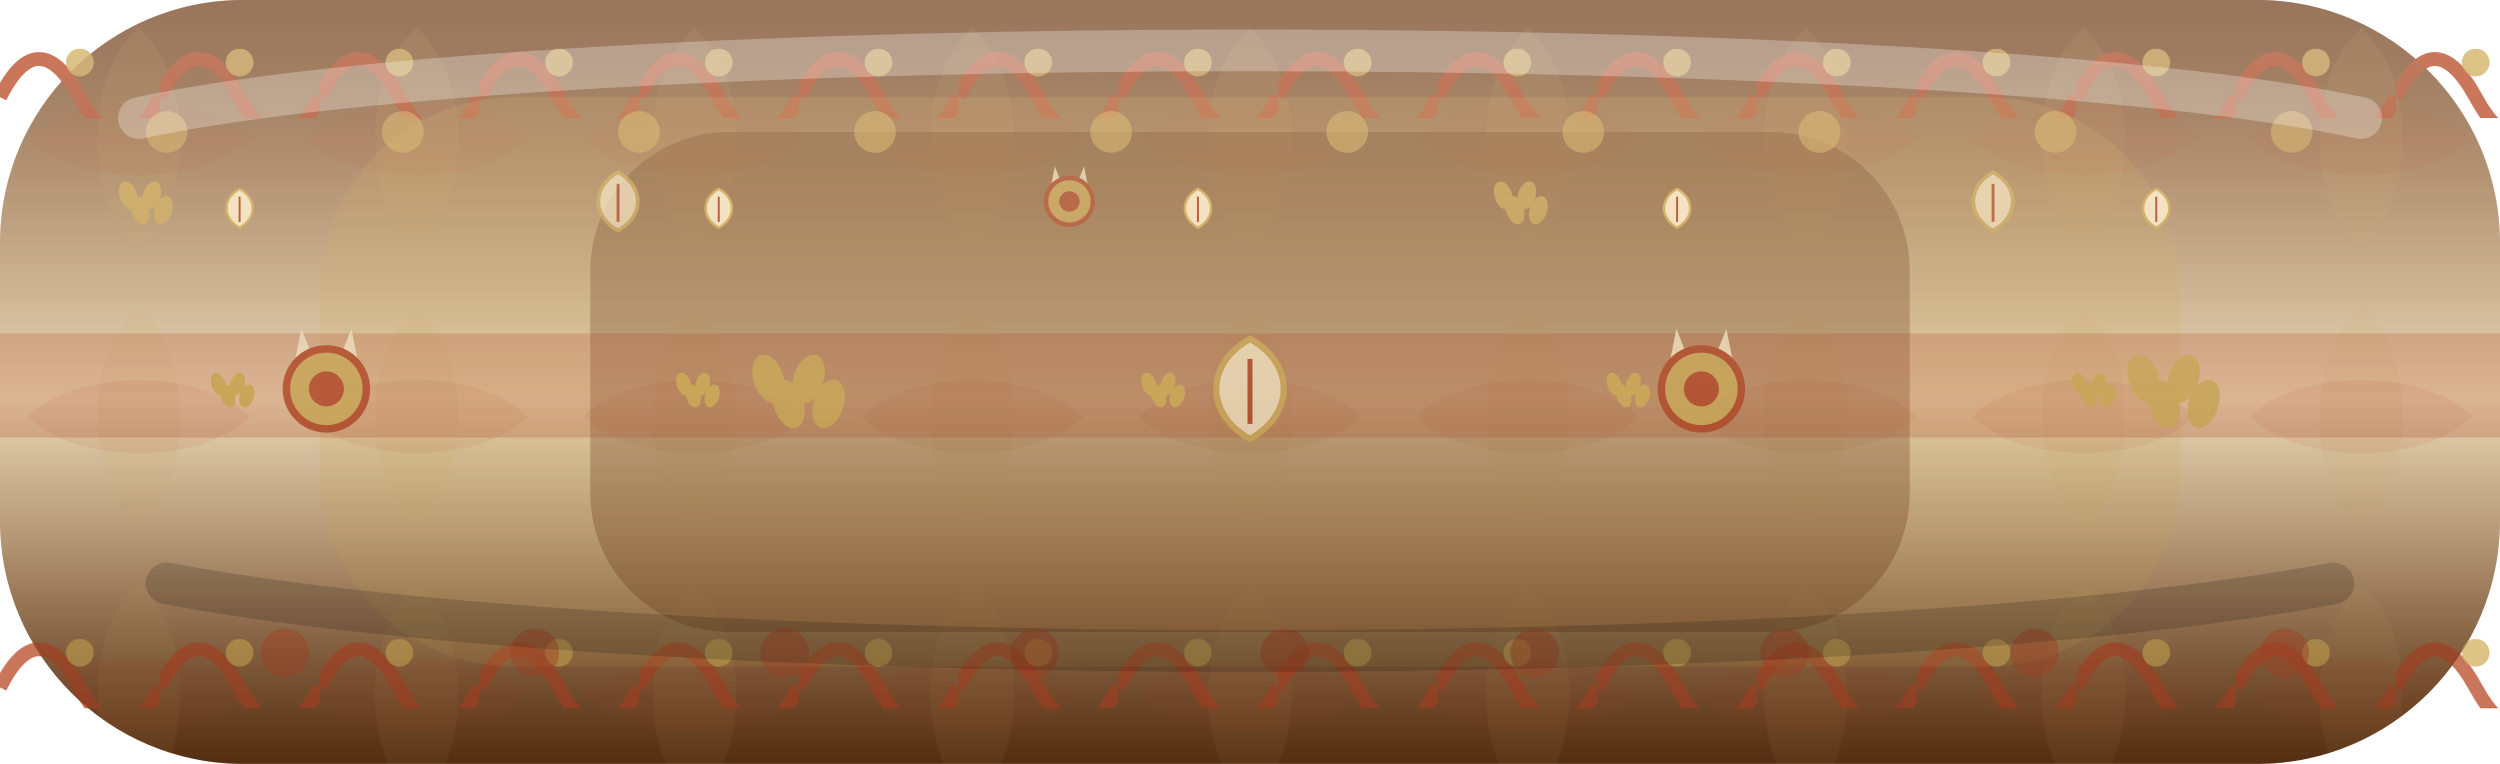
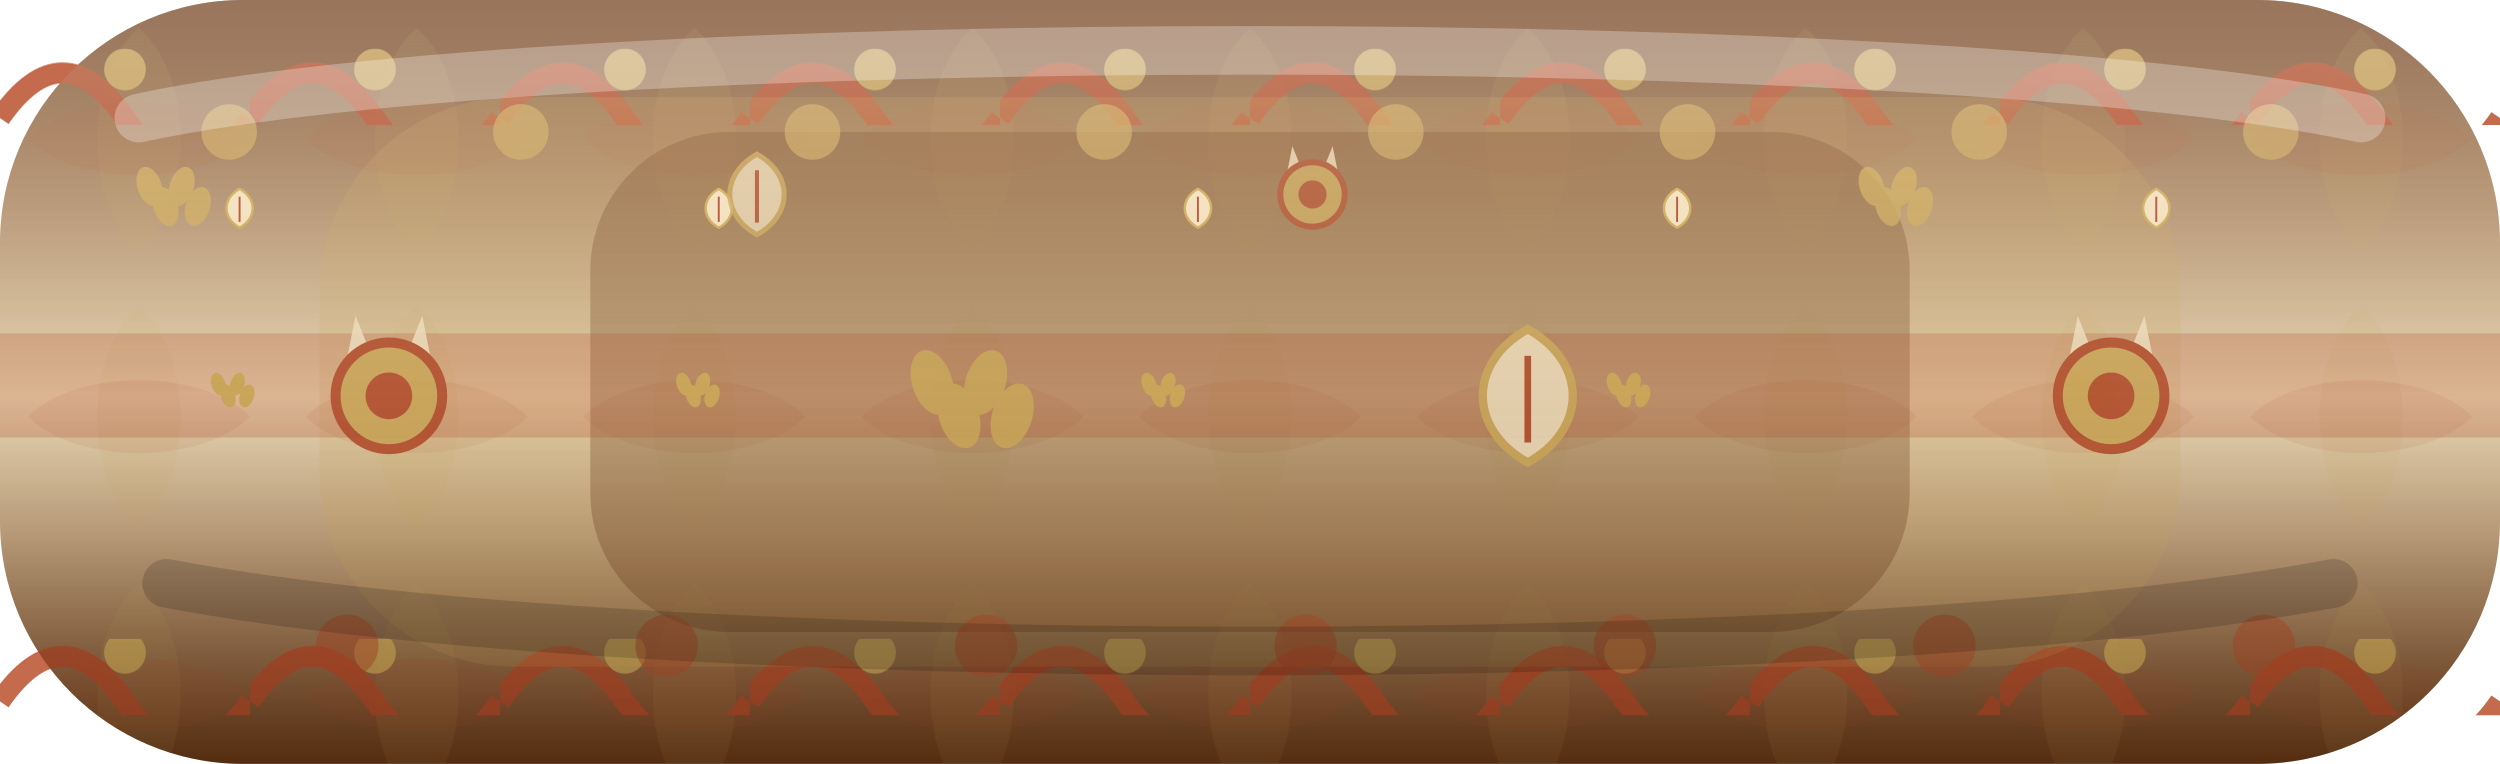
<svg xmlns="http://www.w3.org/2000/svg" width="720" height="220" viewBox="0 0 720 220">
  <defs>
    <linearGradient id="bg" x1="0" y1="0" x2="0" y2="1">
      <stop offset="0%" stop-color="#6d3a16" />
      <stop offset="52%" stop-color="#f5e2bd" />
      <stop offset="100%" stop-color="#6d3a16" />
    </linearGradient>
    <linearGradient id="satin" x1="0" y1="0" x2="0" y2="1">
      <stop offset="0%" stop-color="rgba(255,255,255,0.30)" />
      <stop offset="24%" stop-color="rgba(255,255,255,0.12)" />
      <stop offset="70%" stop-color="rgba(0,0,0,0.06)" />
      <stop offset="100%" stop-color="rgba(0,0,0,0.22)" />
    </linearGradient>
    <pattern id="brocade-thanksgiving3" width="80" height="80" patternUnits="userSpaceOnUse">
      <path d="M 40 8 C 56 22, 56 58, 40 72 C 24 58, 24 22, 40 8 Z" fill="#d1ab58" opacity="0.10" />
      <path d="M 8 40 C 22 26, 58 26, 72 40 C 58 54, 22 54, 8 40 Z" fill="#b84c29" opacity="0.10" />
    </pattern>
-     <pattern id="trim-thanksgiving3" width="46" height="34" patternUnits="userSpaceOnUse">
-       <path d="M 0 28 Q 11 6 23 28 T 46 28" stroke="#b84c29" stroke-width="4" fill="none" opacity="0.85" />
-       <circle cx="23" cy="18" r="4" fill="#d1ab58" opacity="0.8" />
+     <pattern id="trim-thanksgiving3" width="72" height="42" patternUnits="userSpaceOnUse">
+       <path d="M 0 34 Q 18 8 36 34 T 72 34" stroke="#b84c29" stroke-width="6" fill="none" opacity="0.92" />
+       <circle cx="36" cy="20" r="6" fill="#d1ab58" opacity="0.86" />
    </pattern>
  </defs>
  <rect width="720" height="220" rx="70" fill="url(#bg)" />
  <rect x="0" y="0" width="720" height="220" rx="70" fill="url(#brocade-thanksgiving3)" />
  <rect x="0" y="14" width="720" height="22" fill="url(#trim-thanksgiving3)" opacity="0.90" />
  <rect x="0" y="184" width="720" height="22" fill="url(#trim-thanksgiving3)" opacity="0.90" />
  <rect x="92" y="28" width="536" height="164" rx="56" fill="#d1ab58" opacity="0.18" />
  <rect x="170" y="38" width="380" height="144" rx="40" fill="#6d3a16" opacity="0.30" />
  <rect x="0" y="96" width="720" height="30" fill="#b84c29" opacity="0.26" />
  <g transform="translate(67 112)">
    <ellipse cx="-4.08" cy="-1.36" rx="2.04" ry="3.4" fill="#d1ab58" transform="rotate(-18 -4.08 -1.36)" />
    <ellipse cx="-1.36" cy="2.04" rx="2.04" ry="3.4" fill="#d1ab58" transform="rotate(-18 -1.36 2.04)" />
    <ellipse cx="1.36" cy="-1.36" rx="2.04" ry="3.4" fill="#d1ab58" transform="rotate(18 1.36 -1.36)" />
    <ellipse cx="4.08" cy="2.04" rx="2.04" ry="3.4" fill="#d1ab58" transform="rotate(18 4.08 2.04)" />
  </g>
  <g transform="translate(201 112)">
    <ellipse cx="-4.08" cy="-1.36" rx="2.04" ry="3.4" fill="#d1ab58" transform="rotate(-18 -4.08 -1.36)" />
    <ellipse cx="-1.36" cy="2.04" rx="2.04" ry="3.4" fill="#d1ab58" transform="rotate(-18 -1.36 2.04)" />
    <ellipse cx="1.36" cy="-1.36" rx="2.04" ry="3.4" fill="#d1ab58" transform="rotate(18 1.36 -1.36)" />
    <ellipse cx="4.08" cy="2.04" rx="2.04" ry="3.4" fill="#d1ab58" transform="rotate(18 4.08 2.04)" />
  </g>
  <g transform="translate(335 112)">
    <ellipse cx="-4.08" cy="-1.36" rx="2.04" ry="3.4" fill="#d1ab58" transform="rotate(-18 -4.08 -1.36)" />
    <ellipse cx="-1.36" cy="2.04" rx="2.04" ry="3.4" fill="#d1ab58" transform="rotate(-18 -1.36 2.04)" />
    <ellipse cx="1.36" cy="-1.36" rx="2.04" ry="3.4" fill="#d1ab58" transform="rotate(18 1.36 -1.36)" />
    <ellipse cx="4.08" cy="2.04" rx="2.04" ry="3.4" fill="#d1ab58" transform="rotate(18 4.08 2.04)" />
  </g>
  <g transform="translate(469 112)">
    <ellipse cx="-4.08" cy="-1.36" rx="2.04" ry="3.4" fill="#d1ab58" transform="rotate(-18 -4.08 -1.36)" />
    <ellipse cx="-1.36" cy="2.04" rx="2.04" ry="3.4" fill="#d1ab58" transform="rotate(-18 -1.36 2.04)" />
    <ellipse cx="1.36" cy="-1.36" rx="2.04" ry="3.4" fill="#d1ab58" transform="rotate(18 1.36 -1.36)" />
    <ellipse cx="4.08" cy="2.04" rx="2.04" ry="3.4" fill="#d1ab58" transform="rotate(18 4.08 2.04)" />
  </g>
  <g transform="translate(603 112)">
    <ellipse cx="-4.08" cy="-1.36" rx="2.04" ry="3.4" fill="#d1ab58" transform="rotate(-18 -4.08 -1.36)" />
    <ellipse cx="-1.36" cy="2.04" rx="2.04" ry="3.4" fill="#d1ab58" transform="rotate(-18 -1.36 2.04)" />
    <ellipse cx="1.36" cy="-1.36" rx="2.04" ry="3.4" fill="#d1ab58" transform="rotate(18 1.36 -1.36)" />
    <ellipse cx="4.08" cy="2.04" rx="2.04" ry="3.4" fill="#d1ab58" transform="rotate(18 4.08 2.04)" />
  </g>
  <g transform="translate(69 60)">
    <path d="M 0 -5.6 C 5.04 -2.8, 5.04 2.8, 0 5.6 C -5.04 2.8, -5.04 -2.8, 0 -5.6 Z" fill="#f5e2bd" stroke="#d1ab58" stroke-width="0.7" />
    <path d="M 0 -3.36 L 0 3.92" stroke="#b84c29" stroke-width="0.56" />
  </g>
  <g transform="translate(207 60)">
    <path d="M 0 -5.6 C 5.04 -2.8, 5.04 2.8, 0 5.6 C -5.04 2.8, -5.04 -2.8, 0 -5.6 Z" fill="#f5e2bd" stroke="#d1ab58" stroke-width="0.7" />
    <path d="M 0 -3.36 L 0 3.92" stroke="#b84c29" stroke-width="0.56" />
  </g>
  <g transform="translate(345 60)">
    <path d="M 0 -5.6 C 5.04 -2.8, 5.04 2.8, 0 5.6 C -5.04 2.8, -5.04 -2.8, 0 -5.6 Z" fill="#f5e2bd" stroke="#d1ab58" stroke-width="0.7" />
    <path d="M 0 -3.36 L 0 3.92" stroke="#b84c29" stroke-width="0.56" />
  </g>
  <g transform="translate(483 60)">
    <path d="M 0 -5.6 C 5.04 -2.8, 5.04 2.8, 0 5.6 C -5.04 2.8, -5.04 -2.8, 0 -5.6 Z" fill="#f5e2bd" stroke="#d1ab58" stroke-width="0.7" />
    <path d="M 0 -3.36 L 0 3.92" stroke="#b84c29" stroke-width="0.56" />
  </g>
  <g transform="translate(621 60)">
    <path d="M 0 -5.6 C 5.04 -2.8, 5.04 2.8, 0 5.6 C -5.04 2.8, -5.04 -2.8, 0 -5.6 Z" fill="#f5e2bd" stroke="#d1ab58" stroke-width="0.7" />
    <path d="M 0 -3.36 L 0 3.92" stroke="#b84c29" stroke-width="0.56" />
  </g>
  <g opacity="0.74">
-     <g transform="translate(42 58)">
-       <ellipse cx="-5.04" cy="-1.68" rx="2.52" ry="4.2" fill="#d1ab58" transform="rotate(-18 -5.04 -1.68)" />
-       <ellipse cx="-1.68" cy="2.52" rx="2.52" ry="4.2" fill="#d1ab58" transform="rotate(-18 -1.68 2.52)" />
-       <ellipse cx="1.68" cy="-1.68" rx="2.52" ry="4.2" fill="#d1ab58" transform="rotate(18 1.68 -1.68)" />
-       <ellipse cx="5.04" cy="2.52" rx="2.52" ry="4.2" fill="#d1ab58" transform="rotate(18 5.04 2.52)" />
+     <g transform="translate(50 56)">
+       <ellipse cx="-6.96" cy="-2.32" rx="3.48" ry="5.8" fill="#d1ab58" transform="rotate(-18 -6.96 -2.32)" />
+       <ellipse cx="-2.32" cy="3.48" rx="3.48" ry="5.8" fill="#d1ab58" transform="rotate(-18 -2.32 3.48)" />
+       <ellipse cx="2.32" cy="-2.32" rx="3.48" ry="5.8" fill="#d1ab58" transform="rotate(18 2.32 -2.32)" />
+       <ellipse cx="6.96" cy="3.48" rx="3.48" ry="5.8" fill="#d1ab58" transform="rotate(18 6.96 3.48)" />
    </g>
-     <g transform="translate(178 58)">
-       <path d="M 0 -8.4 C 7.56 -4.2, 7.56 4.2, 0 8.4 C -7.56 4.2, -7.56 -4.2, 0 -8.4 Z" fill="#f5e2bd" stroke="#d1ab58" stroke-width="1.05" />
-       <path d="M 0 -5.04 L 0 5.88" stroke="#b84c29" stroke-width="0.84" />
+     <g transform="translate(218 56)">
+       <path d="M 0 -11.6 C 10.44 -5.8, 10.44 5.8, 0 11.6 C -10.44 5.8, -10.44 -5.8, 0 -11.6 Z" fill="#f5e2bd" stroke="#d1ab58" stroke-width="1.45" />
+       <path d="M 0 -6.96 L 0 8.12" stroke="#b84c29" stroke-width="1.16" />
    </g>
-     <g transform="translate(308 58)">
-       <path d="M -4.2 -10.08 L -0.84 -1.68 L -5.88 -1.68 Z M 4.2 -10.08 L 0.84 -1.68 L 5.88 -1.68 Z" fill="#f5e2bd" />
-       <circle r="6.72" fill="#d1ab58" stroke="#b84c29" stroke-width="1.26" />
-       <circle r="2.94" fill="#b84c29" />
+     <g transform="translate(378 56)">
+       <path d="M -5.8 -13.92 L -1.16 -2.32 L -8.12 -2.32 Z M 5.8 -13.92 L 1.16 -2.32 L 8.12 -2.32 Z" fill="#f5e2bd" />
+       <circle r="9.28" fill="#d1ab58" stroke="#b84c29" stroke-width="1.74" />
+       <circle r="4.06" fill="#b84c29" />
    </g>
-     <g transform="translate(438 58)">
-       <ellipse cx="-5.04" cy="-1.68" rx="2.52" ry="4.2" fill="#d1ab58" transform="rotate(-18 -5.04 -1.68)" />
-       <ellipse cx="-1.68" cy="2.52" rx="2.52" ry="4.2" fill="#d1ab58" transform="rotate(-18 -1.68 2.52)" />
-       <ellipse cx="1.68" cy="-1.68" rx="2.52" ry="4.2" fill="#d1ab58" transform="rotate(18 1.68 -1.68)" />
-       <ellipse cx="5.04" cy="2.52" rx="2.52" ry="4.2" fill="#d1ab58" transform="rotate(18 5.04 2.52)" />
-     </g>
-     <g transform="translate(574 58)">
-       <path d="M 0 -8.4 C 7.56 -4.2, 7.56 4.2, 0 8.4 C -7.56 4.2, -7.56 -4.2, 0 -8.4 Z" fill="#f5e2bd" stroke="#d1ab58" stroke-width="1.05" />
-       <path d="M 0 -5.04 L 0 5.88" stroke="#b84c29" stroke-width="0.84" />
+     <g transform="translate(546 56)">
+       <ellipse cx="-6.96" cy="-2.32" rx="3.48" ry="5.8" fill="#d1ab58" transform="rotate(-18 -6.96 -2.32)" />
+       <ellipse cx="-2.32" cy="3.48" rx="3.48" ry="5.8" fill="#d1ab58" transform="rotate(-18 -2.32 3.48)" />
+       <ellipse cx="2.32" cy="-2.32" rx="3.48" ry="5.8" fill="#d1ab58" transform="rotate(18 2.32 -2.32)" />
+       <ellipse cx="6.96" cy="3.48" rx="3.48" ry="5.8" fill="#d1ab58" transform="rotate(18 6.96 3.48)" />
    </g>
  </g>
  <g opacity="0.88">
-     <g transform="translate(94 112)">
-       <path d="M -7.2 -17.28 L -1.44 -2.88 L -10.08 -2.88 Z M 7.2 -17.28 L 1.44 -2.88 L 10.08 -2.88 Z" fill="#f5e2bd" />
-       <circle r="11.52" fill="#d1ab58" stroke="#b84c29" stroke-width="2.16" />
-       <circle r="5.04" fill="#b84c29" />
+     <g transform="translate(112 114)">
+       <path d="M -9.6 -23.04 L -1.92 -3.84 L -13.44 -3.84 Z M 9.6 -23.04 L 1.92 -3.84 L 13.44 -3.84 Z" fill="#f5e2bd" />
+       <circle r="15.36" fill="#d1ab58" stroke="#b84c29" stroke-width="2.88" />
+       <circle r="6.72" fill="#b84c29" />
    </g>
-     <g transform="translate(230 112)">
-       <ellipse cx="-8.64" cy="-2.88" rx="4.32" ry="7.2" fill="#d1ab58" transform="rotate(-18 -8.64 -2.88)" />
-       <ellipse cx="-2.88" cy="4.32" rx="4.32" ry="7.2" fill="#d1ab58" transform="rotate(-18 -2.88 4.32)" />
-       <ellipse cx="2.88" cy="-2.88" rx="4.32" ry="7.2" fill="#d1ab58" transform="rotate(18 2.88 -2.88)" />
-       <ellipse cx="8.64" cy="4.32" rx="4.32" ry="7.2" fill="#d1ab58" transform="rotate(18 8.64 4.32)" />
+     <g transform="translate(280 114)">
+       <ellipse cx="-11.52" cy="-3.84" rx="5.76" ry="9.6" fill="#d1ab58" transform="rotate(-18 -11.52 -3.84)" />
+       <ellipse cx="-3.84" cy="5.76" rx="5.76" ry="9.6" fill="#d1ab58" transform="rotate(-18 -3.84 5.76)" />
+       <ellipse cx="3.84" cy="-3.84" rx="5.76" ry="9.6" fill="#d1ab58" transform="rotate(18 3.84 -3.84)" />
+       <ellipse cx="11.52" cy="5.76" rx="5.76" ry="9.6" fill="#d1ab58" transform="rotate(18 11.52 5.76)" />
    </g>
-     <g transform="translate(360 112)">
-       <path d="M 0 -14.4 C 12.96 -7.2, 12.96 7.2, 0 14.4 C -12.96 7.2, -12.96 -7.2, 0 -14.4 Z" fill="#f5e2bd" stroke="#d1ab58" stroke-width="1.8" />
-       <path d="M 0 -8.64 L 0 10.08" stroke="#b84c29" stroke-width="1.44" />
+     <g transform="translate(440 114)">
+       <path d="M 0 -19.2 C 17.28 -9.6, 17.28 9.6, 0 19.2 C -17.28 9.6, -17.28 -9.6, 0 -19.2 Z" fill="#f5e2bd" stroke="#d1ab58" stroke-width="2.4" />
+       <path d="M 0 -11.52 L 0 13.44" stroke="#b84c29" stroke-width="1.92" />
    </g>
-     <g transform="translate(490 112)">
-       <path d="M -7.2 -17.28 L -1.44 -2.88 L -10.08 -2.88 Z M 7.2 -17.28 L 1.44 -2.88 L 10.08 -2.88 Z" fill="#f5e2bd" />
-       <circle r="11.52" fill="#d1ab58" stroke="#b84c29" stroke-width="2.16" />
-       <circle r="5.04" fill="#b84c29" />
-     </g>
-     <g transform="translate(626 112)">
-       <ellipse cx="-8.64" cy="-2.88" rx="4.32" ry="7.2" fill="#d1ab58" transform="rotate(-18 -8.64 -2.88)" />
-       <ellipse cx="-2.88" cy="4.32" rx="4.32" ry="7.2" fill="#d1ab58" transform="rotate(-18 -2.88 4.32)" />
-       <ellipse cx="2.88" cy="-2.88" rx="4.32" ry="7.2" fill="#d1ab58" transform="rotate(18 2.88 -2.88)" />
-       <ellipse cx="8.64" cy="4.32" rx="4.32" ry="7.2" fill="#d1ab58" transform="rotate(18 8.64 4.32)" />
+     <g transform="translate(608 114)">
+       <path d="M -9.6 -23.04 L -1.92 -3.84 L -13.44 -3.84 Z M 9.6 -23.04 L 1.92 -3.84 L 13.44 -3.84 Z" fill="#f5e2bd" />
+       <circle r="15.36" fill="#d1ab58" stroke="#b84c29" stroke-width="2.88" />
+       <circle r="6.72" fill="#b84c29" />
    </g>
  </g>
  <g opacity="0.82">
-     <circle cx="48" cy="38" r="6" fill="#d1ab58" opacity="0.72" />
-     <circle cx="116" cy="38" r="6" fill="#d1ab58" opacity="0.72" />
-     <circle cx="184" cy="38" r="6" fill="#d1ab58" opacity="0.72" />
-     <circle cx="252" cy="38" r="6" fill="#d1ab58" opacity="0.72" />
-     <circle cx="320" cy="38" r="6" fill="#d1ab58" opacity="0.72" />
-     <circle cx="388" cy="38" r="6" fill="#d1ab58" opacity="0.72" />
-     <circle cx="456" cy="38" r="6" fill="#d1ab58" opacity="0.72" />
-     <circle cx="524" cy="38" r="6" fill="#d1ab58" opacity="0.72" />
-     <circle cx="592" cy="38" r="6" fill="#d1ab58" opacity="0.72" />
-     <circle cx="660" cy="38" r="6" fill="#d1ab58" opacity="0.72" />
+     <circle cx="66" cy="38" r="8" fill="#d1ab58" opacity="0.78" />
+     <circle cx="150" cy="38" r="8" fill="#d1ab58" opacity="0.78" />
+     <circle cx="234" cy="38" r="8" fill="#d1ab58" opacity="0.78" />
+     <circle cx="318" cy="38" r="8" fill="#d1ab58" opacity="0.78" />
+     <circle cx="402" cy="38" r="8" fill="#d1ab58" opacity="0.78" />
+     <circle cx="486" cy="38" r="8" fill="#d1ab58" opacity="0.78" />
+     <circle cx="570" cy="38" r="8" fill="#d1ab58" opacity="0.78" />
+     <circle cx="654" cy="38" r="8" fill="#d1ab58" opacity="0.78" />
  </g>
  <g opacity="0.72">
-     <circle cx="82" cy="188" r="7" fill="#b84c29" opacity="0.65" />
-     <circle cx="154" cy="188" r="7" fill="#b84c29" opacity="0.65" />
-     <circle cx="226" cy="188" r="7" fill="#b84c29" opacity="0.65" />
-     <circle cx="298" cy="188" r="7" fill="#b84c29" opacity="0.65" />
-     <circle cx="370" cy="188" r="7" fill="#b84c29" opacity="0.65" />
-     <circle cx="442" cy="188" r="7" fill="#b84c29" opacity="0.65" />
-     <circle cx="514" cy="188" r="7" fill="#b84c29" opacity="0.65" />
-     <circle cx="586" cy="188" r="7" fill="#b84c29" opacity="0.65" />
-     <circle cx="658" cy="188" r="7" fill="#b84c29" opacity="0.65" />
+     <circle cx="100" cy="186" r="9" fill="#b84c29" opacity="0.68" />
+     <circle cx="192" cy="186" r="9" fill="#b84c29" opacity="0.68" />
+     <circle cx="284" cy="186" r="9" fill="#b84c29" opacity="0.68" />
+     <circle cx="376" cy="186" r="9" fill="#b84c29" opacity="0.68" />
+     <circle cx="468" cy="186" r="9" fill="#b84c29" opacity="0.68" />
+     <circle cx="560" cy="186" r="9" fill="#b84c29" opacity="0.68" />
+     <circle cx="652" cy="186" r="9" fill="#b84c29" opacity="0.68" />
  </g>
  <rect x="0" y="0" width="720" height="220" rx="70" fill="url(#satin)" />
-   <path d="M 40 34 C 160 8, 560 8, 680 34" stroke="rgba(255,255,255,0.28)" stroke-width="12" stroke-linecap="round" fill="none" />
-   <path d="M 48 168 C 184 194, 536 194, 672 168" stroke="rgba(0,0,0,0.16)" stroke-width="12" stroke-linecap="round" fill="none" />
+   <path d="M 40 34 C 160 8, 560 8, 680 34" stroke="rgba(255,255,255,0.28)" stroke-width="14" stroke-linecap="round" fill="none" />
+   <path d="M 48 168 C 184 194, 536 194, 672 168" stroke="rgba(0,0,0,0.16)" stroke-width="14" stroke-linecap="round" fill="none" />
</svg>
